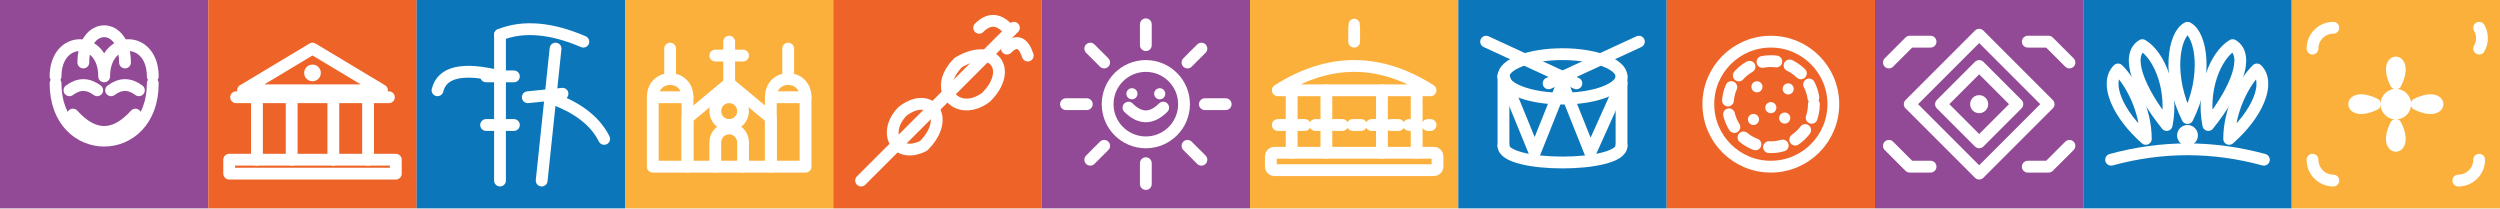
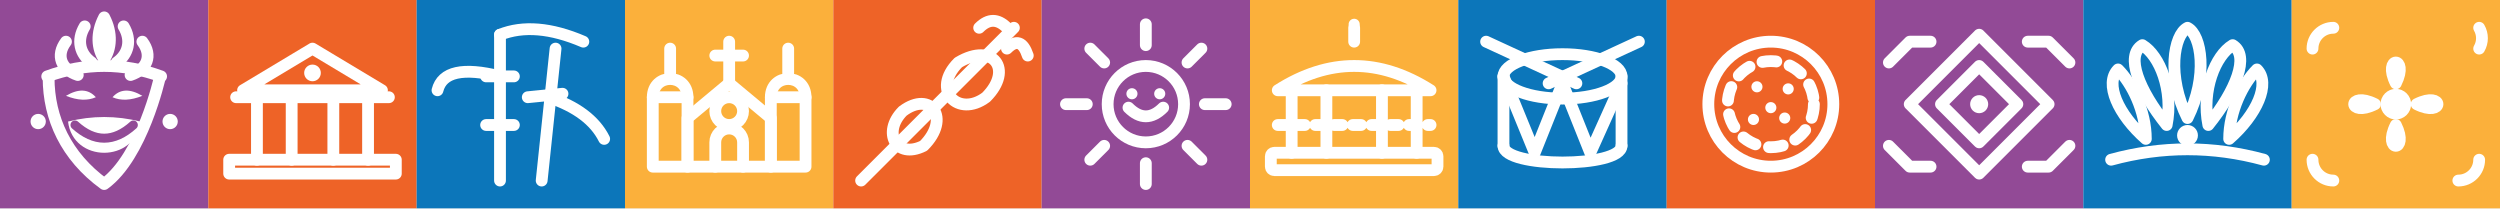
<svg xmlns="http://www.w3.org/2000/svg" viewBox="0 0 360 30" width="360" height="30">
  <defs>
    <style>
      .tile-outline {
        stroke: #ffffff;
        stroke-width: 1.7;
        stroke-linecap: round;
        stroke-linejoin: round;
        fill: none;
      }
      .tile-fill {
        fill: #ffffff;
      }
    </style>
  </defs>
  <rect x="0" y="0" width="30" height="30" fill="#924A96" />
  <g class="tile-outline">
-     <path d="M8 11 C8 5 15 5 15 11 C15 5 22 5 22 11" />
-     <path d="M12 9 C12 3 18 3 18 9" />
-     <path d="M8 12 C8 23 22 23 22 12" />
-     <path d="M10.5 16.5 Q15 21.5 19.5 16.5" />
-     <path d="M10 13 Q12 11.5 14 13" />
-     <path d="M16 13 Q18 11.5 20 13" />
+     <path d="M15 2.5 C13.8 4.8 14 7 15 8.5 C16 7 16.2 4.8 15 2.5 Z" />
+     <path d="M12.2 3.8 C11 5.8 11.5 7.8 13.2 9" />
+     <path d="M17.8 3.8 C19 5.8 18.5 7.8 16.8 9" />
+     <path d="M9.5 6 C8 8 8.8 10 11.2 10.8" />
+     <path d="M20.5 6 C22 8 21.2 10 18.8 10.8" />
+     <path d="M6.8 11 Q15 8 23.2 11" />
+     <path d="M7 11.2 C7 17 9.5 22.5 15 26.5 C20.5 22.5 23 11.2 23 11.2" />
  </g>
+   <circle cx="15" cy="6.8" r="1" class="tile-fill" />
+   <path d="M9.5 13.8 Q12.2 12.2 13.8 14 Q12 14.8 9.5 13.8 Z" class="tile-fill" />
+   <path d="M16.2 14 Q17.8 12.2 20.5 13.8 Q18 14.8 16.2 14 Z" class="tile-fill" />
+   <path d="M9.8 17.5 Q15 16.2 20.2 17.5 C19.5 23.5 10.5 23.5 9.8 17.5 Z" class="tile-fill" />
+   <path d="M10.8 18 Q15 21.8 19.2 18" stroke="#924A96" stroke-width="1.3" stroke-linecap="round" fill="none" />
+   <circle cx="5.5" cy="17.5" r="1.1" class="tile-fill" />
+   <circle cx="24.5" cy="17.5" r="1.1" class="tile-fill" />
  <rect x="30" y="0" width="30" height="30" fill="#EE6327" />
  <g class="tile-outline">
    <polygon points="45 7 35 13 55 13" />
    <line x1="34" y1="14" x2="56" y2="14" />
    <line x1="37" y1="14" x2="37" y2="23" />
    <line x1="42" y1="14" x2="42" y2="23" />
    <line x1="48" y1="14" x2="48" y2="23" />
    <line x1="53" y1="14" x2="53" y2="23" />
    <rect x="33" y="23" width="24" height="2" />
  </g>
  <circle cx="45" cy="10.5" r="1.2" class="tile-fill" />
  <rect x="60" y="0" width="30" height="30" fill="#0C76BA" />
  <g class="tile-outline">
    <line x1="72" y1="26" x2="72" y2="5" />
    <line x1="70" y1="11" x2="74" y2="11" />
    <line x1="70" y1="18" x2="74" y2="18" />
    <line x1="78" y1="26" x2="80" y2="7" />
    <line x1="76" y1="14" x2="81" y2="13.5" />
    <path d="M72 11 Q64 9 63 13" />
    <path d="M72 5 Q77 3 84 6" />
    <path d="M79 14 Q85 16 87 20" />
  </g>
  <rect x="90" y="0" width="30" height="30" fill="#FBB03B" />
  <g class="tile-outline">
    <path d="M94 14 V24 H99 V14 Z" />
    <path d="M94 14 C94 10.5 99 10.5 99 14" />
    <line x1="96.5" y1="10.5" x2="96.5" y2="7" />
    <path d="M111 14 V24 H116 V14 Z" />
    <path d="M111 14 C111 10.5 116 10.5 116 14" />
    <line x1="113.5" y1="10.5" x2="113.5" y2="7" />
    <path d="M99 17 L105 12 L111 17 V24 H99 Z" />
    <line x1="105" y1="12" x2="105" y2="6" />
    <line x1="103" y1="8" x2="107" y2="8" />
    <circle cx="105" cy="16" r="2" />
    <path d="M103 24 V20.5 A2 2 0 0 1 107 20.5 V24" />
  </g>
  <rect x="120" y="0" width="30" height="30" fill="#EE6327" />
  <g class="tile-outline">
    <line x1="124" y1="26" x2="146" y2="4" />
    <path d="M138 9 C143 6 146 10 142 14 C138 17 134 13 138 9 Z" />
    <path d="M130 16 C134 13 137 17 133 21 C129 23 127 19 130 16 Z" />
    <path d="M141 4 Q143 2 145 4" />
    <path d="M145 7 Q147 5 148 8" />
  </g>
  <rect x="150" y="0" width="30" height="30" fill="#924A96" />
  <g class="tile-outline">
    <circle cx="165" cy="15" r="5.5" />
    <path d="M162.5 15.5 Q165 18 167.5 15.5" />
    <line x1="165" y1="6.5" x2="165" y2="3.5" />
    <line x1="165" y1="23.5" x2="165" y2="26.5" />
    <line x1="156.5" y1="15" x2="153.5" y2="15" />
    <line x1="173.5" y1="15" x2="176.5" y2="15" />
    <line x1="159" y1="9" x2="157" y2="7" />
    <line x1="171" y1="21" x2="173" y2="23" />
    <line x1="159" y1="21" x2="157" y2="23" />
    <line x1="171" y1="9" x2="173" y2="7" />
  </g>
  <circle cx="163" cy="13.5" r="0.8" class="tile-fill" />
  <circle cx="167" cy="13.5" r="0.8" class="tile-fill" />
  <rect x="180" y="0" width="30" height="30" fill="#FBB03B" />
  <g class="tile-outline">
    <path d="M184 13 Q195 6 206 13 Z" />
    <line x1="195" y1="6" x2="195" y2="4" />
    <line x1="186" y1="13" x2="186" y2="22" />
    <line x1="191" y1="13" x2="191" y2="22" />
    <line x1="199" y1="13" x2="199" y2="22" />
    <line x1="204" y1="13" x2="204" y2="22" />
    <line x1="184" y1="18" x2="206" y2="18" stroke-dasharray="1.2 1.5" />
    <rect x="183" y="22" width="24" height="2.5" rx="0.5" />
  </g>
  <circle cx="195" cy="3.5" r="0.8" class="tile-fill" />
  <rect x="210" y="0" width="30" height="30" fill="#0C76BA" />
  <g class="tile-outline">
    <ellipse cx="225" cy="11" rx="8.5" ry="3.2" />
    <line x1="216.5" y1="11" x2="216.5" y2="21" />
    <line x1="233.5" y1="11" x2="233.5" y2="21" />
    <path d="M216.5 21 C216.5 24.2 233.5 24.2 233.5 21" />
    <polyline points="216.5 11 221 22 225 12 229 22 233.5 12" />
    <line x1="214" y1="6" x2="227" y2="12" />
    <line x1="236" y1="6" x2="223" y2="12" />
  </g>
  <rect x="240" y="0" width="30" height="30" fill="#EE6327" />
  <g class="tile-outline">
    <circle cx="255" cy="15" r="9" />
    <circle cx="255" cy="15" r="6.2" stroke-dasharray="2 2" />
  </g>
  <circle cx="253" cy="12.5" r="0.8" class="tile-fill" />
  <circle cx="257.5" cy="12.8" r="0.8" class="tile-fill" />
  <circle cx="255" cy="15.5" r="0.8" class="tile-fill" />
  <circle cx="252.5" cy="17.2" r="0.8" class="tile-fill" />
  <circle cx="257" cy="17" r="0.8" class="tile-fill" />
  <rect x="270" y="0" width="30" height="30" fill="#924A96" />
  <g class="tile-outline">
    <polygon points="285 5 295 15 285 25 275 15" />
    <polygon points="285 9.5 290.5 15 285 20.5 279.5 15" />
    <polyline points="272 9 275 6 278 6" />
    <polyline points="292 6 295 6 298 9" />
    <polyline points="272 21 275 24 278 24" />
    <polyline points="292 24 295 24 298 21" />
  </g>
  <circle cx="285" cy="15" r="1.3" class="tile-fill" />
  <rect x="300" y="0" width="30" height="30" fill="#0C76BA" />
  <g class="tile-outline">
    <path d="M304 23 Q315 20 326 23" />
    <path d="M315 17 C312 11 313 5 315 4 C317 5 318 11 315 17 Z" />
    <path d="M312 18 C308 13 306 8 308.5 6.5 C311 8 313 13 312 18 Z" />
    <path d="M318 18 C322 13 324 8 321.5 6.5 C319 8 317 13 318 18 Z" />
    <path d="M309 20 C305 16.5 303 12 305 10 C307 12 309 16 309 20 Z" />
    <path d="M321 20 C325 16.5 327 12 325 10 C323 12 321 16 321 20 Z" />
  </g>
  <circle cx="315" cy="19.5" r="1.5" class="tile-fill" />
  <rect x="330" y="0" width="30" height="30" fill="#FBB03B" />
  <g class="tile-outline">
    <path d="M345 12 C343 8 347 8 345 12 Z" />
    <path d="M348 15 C352 13 352 17 348 15 Z" />
    <path d="M345 18 C347 22 343 22 345 18 Z" />
    <path d="M342 15 C338 17 338 13 342 15 Z" />
    <path d="M333 7 A3 3 0 0 1 336 4" />
    <path d="M357 4 A3 3 0 0 1 357 7" />
    <path d="M333 23 A3 3 0 0 0 336 26" />
    <path d="M354 26 A3 3 0 0 0 357 23" />
  </g>
  <circle cx="345" cy="15" r="2.2" class="tile-fill" />
</svg>
